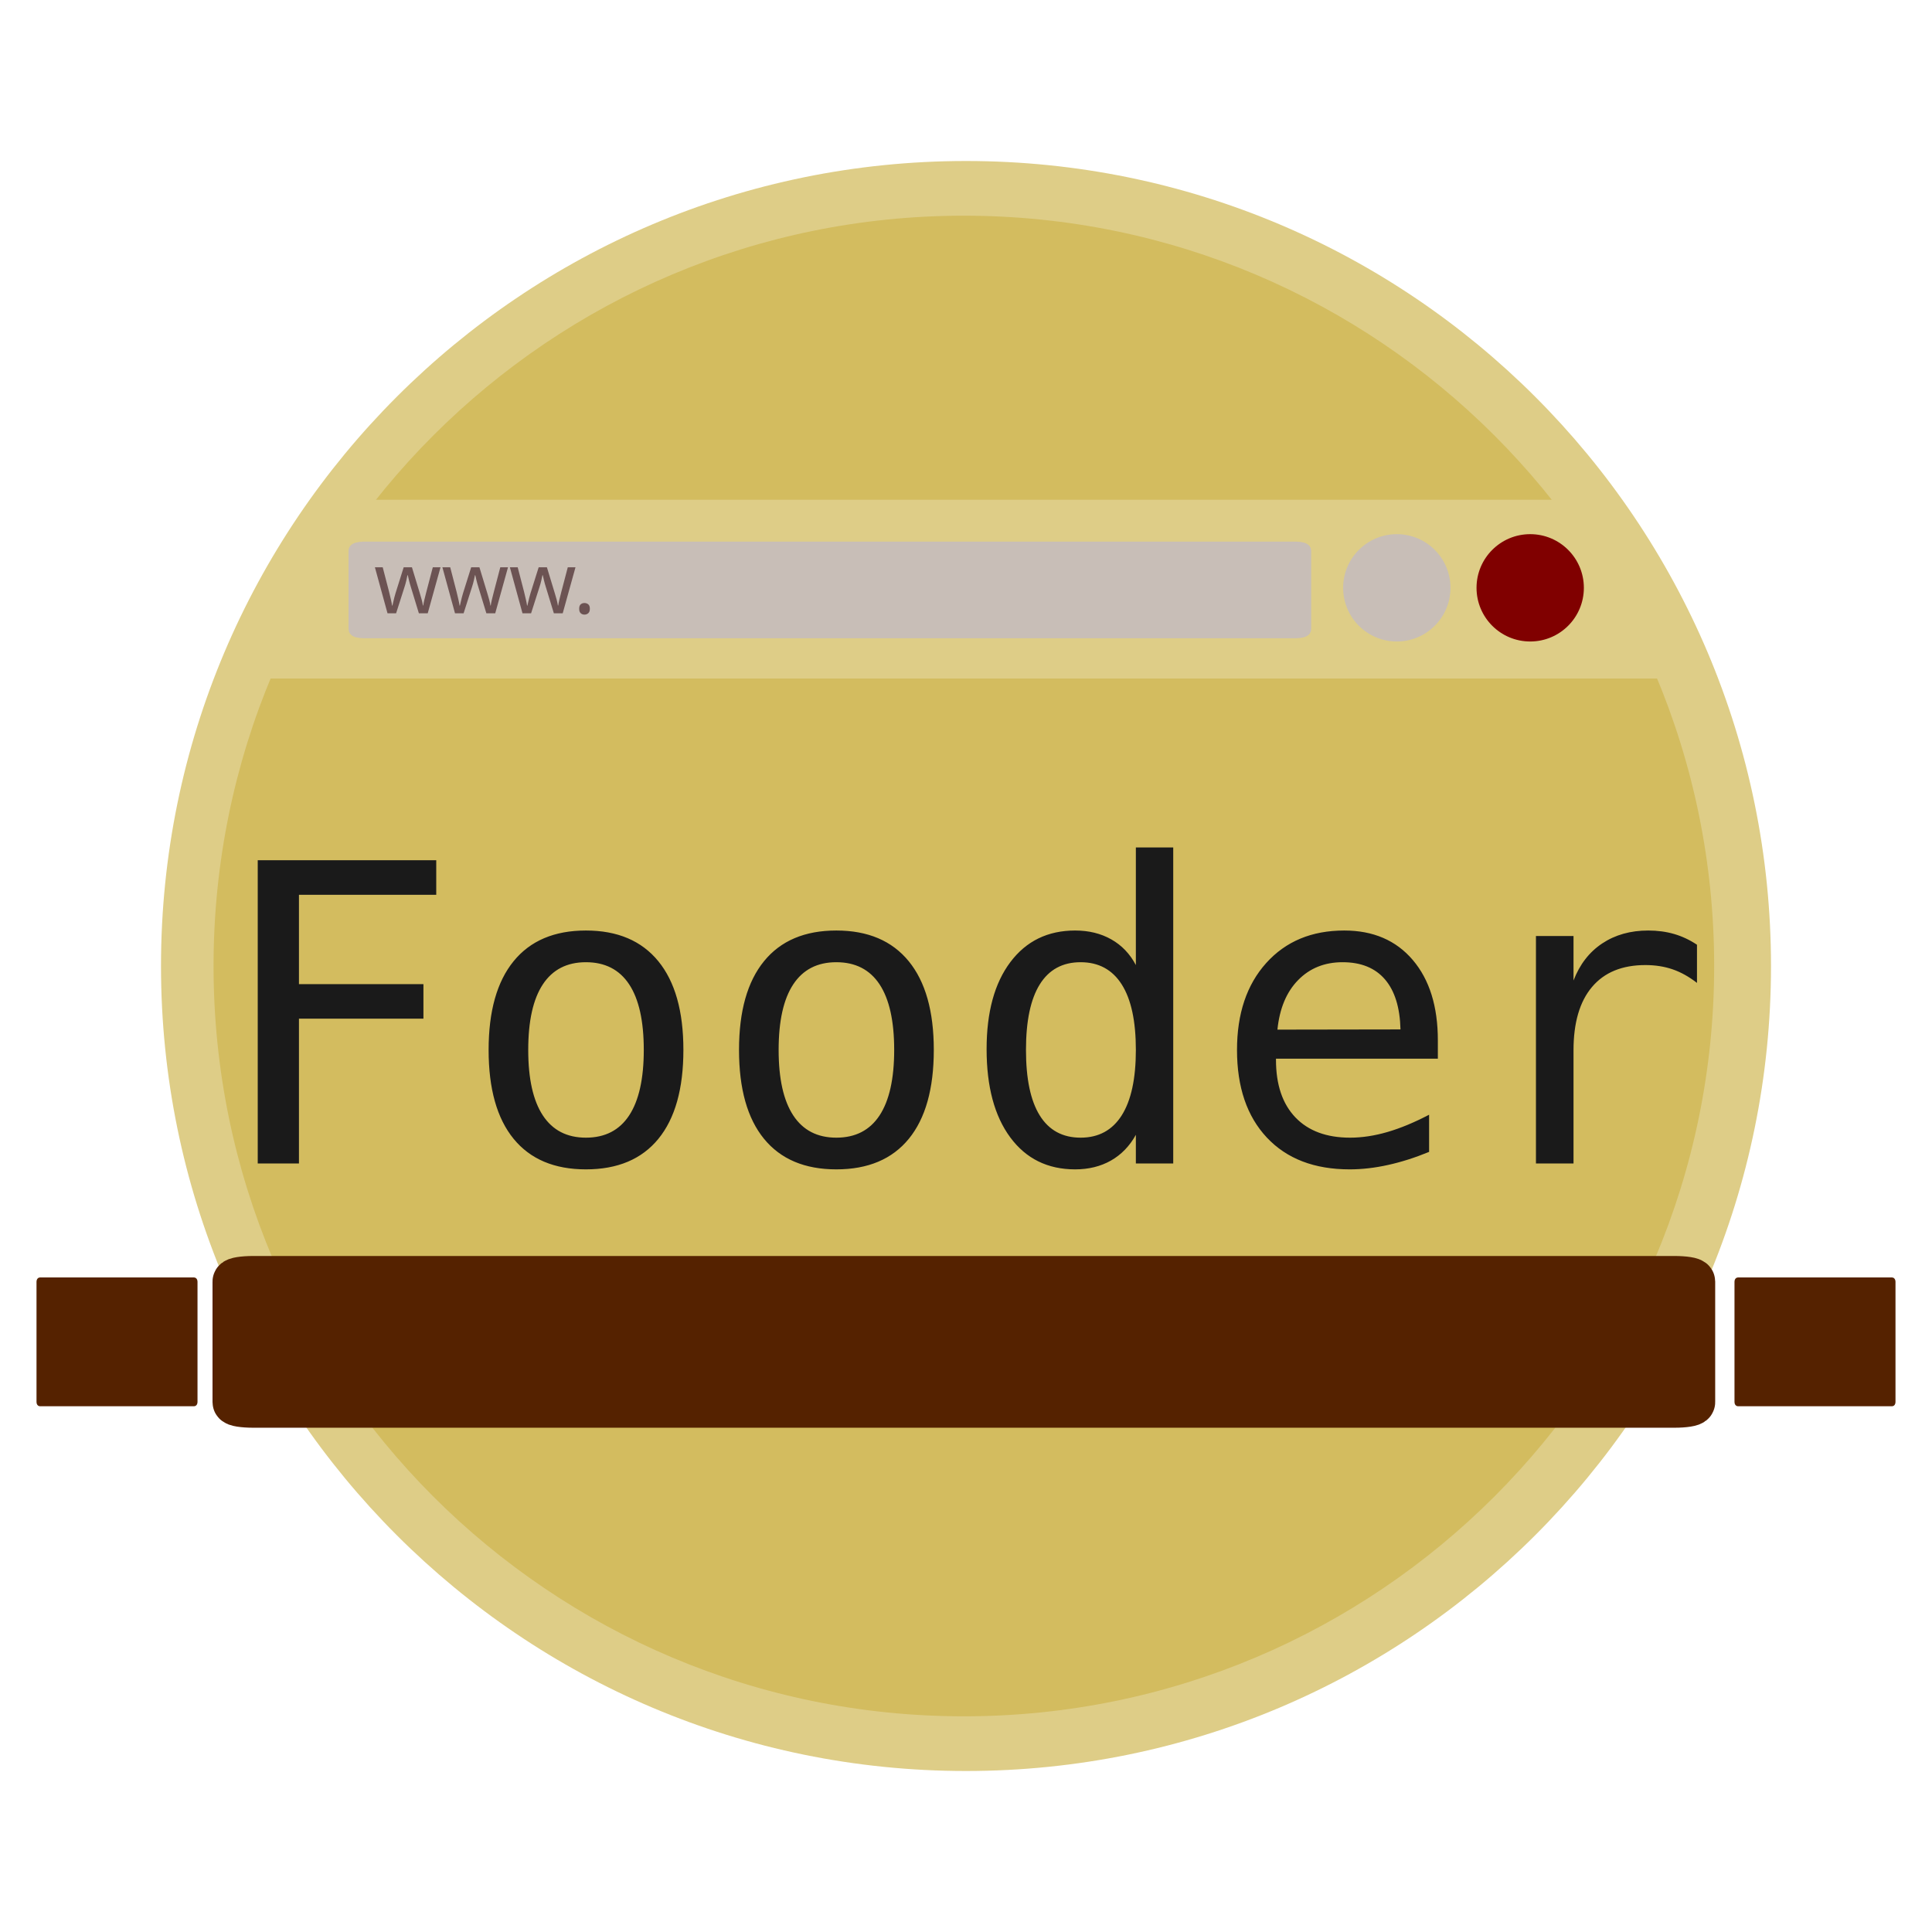
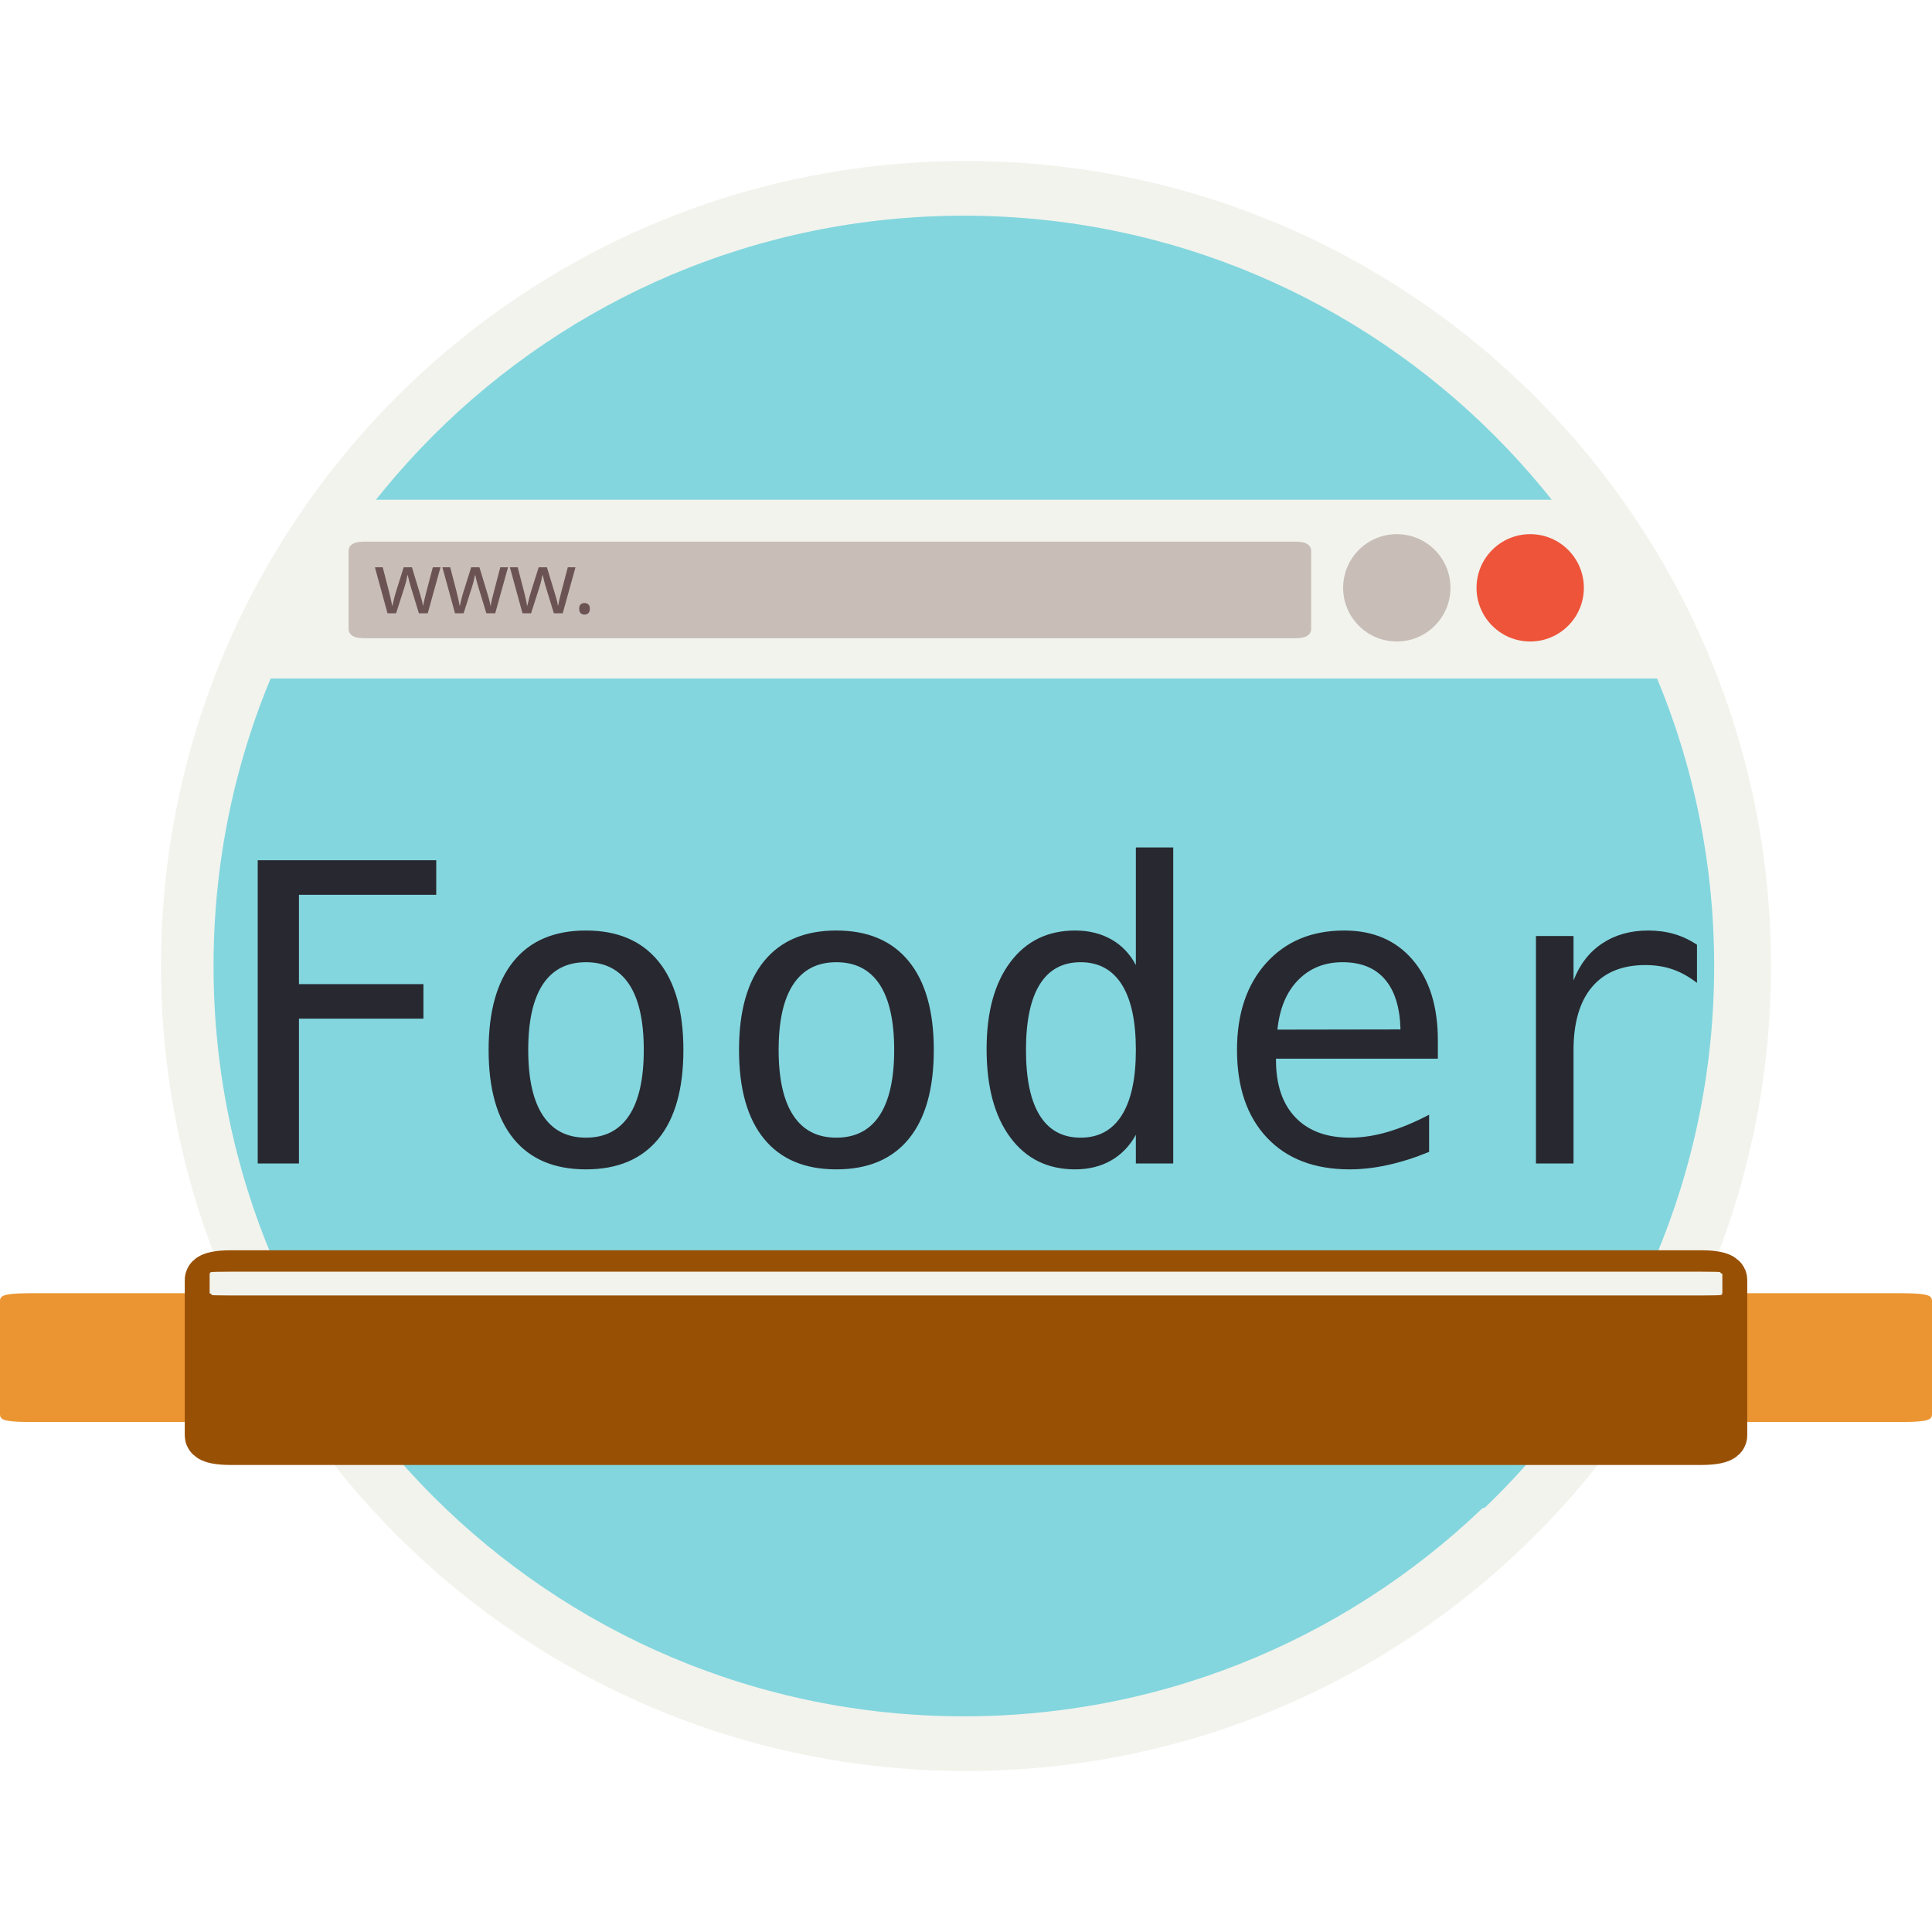
<svg xmlns="http://www.w3.org/2000/svg" width="900" height="900" viewBox="0 0 900 900" id="svg2" version="1.1">
  <defs id="defs4" />
  <g id="root" transform="translate(0,-152.3622)">
-     <ellipse style="fill:#decd87;fill-opacity:1;stroke:none;stroke-width:0.956;stroke-opacity:1" id="path4295-7-5-9-6-6-0-3" cx="450" cy="602.362" rx="375" ry="375" />
-     <ellipse style="fill:#d3bc5f;fill-opacity:1;stroke:none;stroke-width:0.956;stroke-opacity:1" id="path4295-7-5-9-6-6-0" cx="449" cy="602.362" rx="349.522" ry="349.522" />
-     <g id="roller_pin" transform="matrix(0.7660444,0.6427876,-0.6427876,0.7660444,-374.3483,395.2213)">
-       <g id="g4290-7-4-2-6-3" transform="matrix(0.9848077,-0.1736482,0.1736482,0.9848077,83.0557,164.0803)">
-         <rect transform="matrix(0.5,0.8660254,-0.8660254,0.5,0,0)" style="opacity:1;fill:#552200;fill-opacity:1;stroke:#552200;stroke-width:21.192;stroke-linecap:round;stroke-linejoin:round;stroke-miterlimit:4;stroke-dasharray:none;stroke-opacity:1" id="roller_pin_body" width="58.808" height="678.808" x="173.746" y="-1204.597" rx="1.33" ry="8.359" />
-         <rect transform="matrix(0.5,0.8660254,-0.8660254,0.5,0,0)" style="opacity:1;fill:#552200;fill-opacity:1;stroke:#552200;stroke-width:1.244;stroke-linejoin:round;stroke-miterlimit:4;stroke-dasharray:none;stroke-opacity:1" id="roller_pin_left" width="58.756" height="73.756" x="173.773" y="-507.577" rx="1.329" ry="0.908" />
-         <rect transform="matrix(0.5,0.8660254,-0.8660254,0.5,0,0)" style="opacity:1;fill:#552200;fill-opacity:1;stroke:#552200;stroke-width:1.244;stroke-linejoin:round;stroke-miterlimit:4;stroke-dasharray:none;stroke-opacity:1" id="roller_pin_rigth" width="58.756" height="73.756" x="173.773" y="-1298.564" rx="1.329" ry="0.908" />
+     <ellipse style="fill:#f2f3ed;fill-opacity:1;stroke:none;stroke-width:0.956;stroke-opacity:1" id="path4295-7-5-9-6-6-0-3" cx="450" cy="602.362" rx="375" ry="375" />
+     <ellipse style="fill:#83d6de;fill-opacity:1;stroke:none;stroke-width:0.956;stroke-opacity:1" id="path4295-7-5-9-6-6-0" cx="449" cy="602.362" rx="349.522" ry="349.522" />
+     <path style="opacity:1;fill:#83d6de;fill-opacity:1;stroke:none;stroke-width:4.443;stroke-linejoin:round;stroke-miterlimit:4;stroke-dasharray:none;stroke-opacity:1" d="M 126.82 582.434 A 349.522 349.522 0 0 0 208.844 702.434 L 691.576 702.434 A 349.522 349.522 0 0 0 773.273 582.434 L 126.82 582.434 z " transform="translate(0,152.3622)" id="roller_pin_left-3" />
+     <g id="roller_pin" transform="matrix(0.7579863,0.5425804,-0.636026,0.6466222,-387.7082,461.8307)">
+       <g id="g4290-7-4-2-6-3" transform="matrix(1.083561,-0.1244912,0.2667614,1.135343,38.54621,144.9425)">
+         <g id="g4236" transform="translate(-3.588181,2.071637)">
+           <rect ry="10.608" rx="1.244" y="-1301.05" x="177.776" height="861.427" width="55.009" id="roller_pin_left" style="opacity:1;fill:#eb9532;fill-opacity:1;stroke:#eb9532;stroke-width:4.114;stroke-linejoin:round;stroke-miterlimit:4;stroke-dasharray:none;stroke-opacity:1" transform="matrix(0.4999997,0.8660256,-0.8660254,0.5,0,0)" />
+           <rect ry="8.327" rx="1.69" y="-1208.417" x="167.931" height="676.162" width="74.7" id="roller_pin_body" style="opacity:1;fill:#985004;fill-opacity:1;stroke:#985004;stroke-width:23.838;stroke-linecap:round;stroke-linejoin:round;stroke-miterlimit:4;stroke-dasharray:none;stroke-opacity:1" transform="matrix(0.5,0.8660254,-0.8660254,0.5,0,0)" />
+           <rect ry="8.327" rx="0.213" y="-1208.439" x="166.59" height="676.205" width="9.404" id="roller_pin_left-7-5-3" style="opacity:1;fill:#f2f3ed;fill-opacity:1;stroke:#f2f3ed;stroke-width:1.507;stroke-linejoin:round;stroke-miterlimit:4;stroke-dasharray:none;stroke-opacity:1" transform="matrix(0.4999983,0.8660264,-0.8660254,0.5,0,0)" />
+         </g>
      </g>
    </g>
-     <text xml:space="preserve" style="font-style:normal;font-weight:normal;font-size:40px;line-height:125%;font-family:sans-serif;letter-spacing:0px;word-spacing:0px;fill:#008000;fill-opacity:1;stroke:none;stroke-width:1px;stroke-linecap:butt;stroke-linejoin:miter;stroke-opacity:1" x="98.016" y="694.346" id="title">
-       <tspan id="tspan4334-0-0-0-4-6" x="98.016" y="694.346" style="font-style:normal;font-variant:normal;font-weight:normal;font-stretch:normal;font-size:193.75px;font-family:monospace;-inkscape-font-specification:monospace;fill:#1a1a1a;fill-opacity:1">Fooder</tspan>
+     <text xml:space="preserve" style="font-style:normal;font-weight:normal;font-size:40px;line-height:125%;font-family:sans-serif;letter-spacing:0px;word-spacing:0px;fill:#282830;fill-opacity:1;stroke:none;stroke-width:1px;stroke-linecap:butt;stroke-linejoin:miter;stroke-opacity:1;" x="98.016" y="694.346" id="title">
+       <tspan id="tspan4334-0-0-0-4-6" x="98.016" y="694.346" style="font-style:normal;font-variant:normal;font-weight:normal;font-stretch:normal;font-size:193.75px;font-family:monospace;-inkscape-font-specification:monospace;fill:#282830;fill-opacity:1;">Fooder</tspan>
    </text>
-     <path style="fill:#decd87;fill-opacity:1;stroke:none;stroke-width:6.675;stroke-linejoin:round;stroke-miterlimit:4;stroke-dasharray:none;stroke-opacity:1" transform="translate(0,152.3622)" id="navigator_header" d="m 144.654,232.795 a 375,375 0 0 0 -44.475,83.285 l 699.988,0 a 375,375 0 0 0 -45.051,-83.285 l -610.463,0 z" />
+     <path style="fill:#f2f3ed;fill-opacity:1;stroke:none;stroke-width:6.675;stroke-linejoin:round;stroke-miterlimit:4;stroke-dasharray:none;stroke-opacity:1" transform="translate(0,152.3622)" id="navigator_header" d="m 144.654,232.795 a 375,375 0 0 0 -44.475,83.285 l 699.988,0 a 375,375 0 0 0 -45.051,-83.285 l -610.463,0 z" />
    <g id="g4528" transform="translate(967.4068,-16.72442)">
-       <circle r="25" cy="442.918" cx="-254.582" id="path4185-0-2-6-1-0-8" style="opacity:1;fill:#800000;fill-opacity:1;stroke:none;stroke-width:5;stroke-miterlimit:4;stroke-dasharray:none;stroke-opacity:1" />
+       <circle r="25" cy="442.918" cx="-254.582" id="path4185-0-2-6-1-0-8" style="opacity:1;fill:#ee543a;fill-opacity:1;stroke:none;stroke-width:5;stroke-miterlimit:4;stroke-dasharray:none;stroke-opacity:1" />
      <circle r="25" cy="442.918" cx="-316.721" id="path4185-0-2-6-9-3-0-7" style="opacity:1;fill:#c8beb7;fill-opacity:1;stroke:none;stroke-width:5;stroke-miterlimit:4;stroke-dasharray:none;stroke-opacity:1" />
      <rect ry="1.151" rx="3.983" y="424.428" x="-802.003" height="38.94" width="442.359" id="rect4550-5-3-2" style="fill:#c8beb7;fill-opacity:1;stroke:#c8beb7;stroke-width:6.06;stroke-linejoin:round;stroke-miterlimit:4;stroke-dasharray:none;stroke-opacity:1" />
      <text id="text4332-6-6-9-7-2-2" y="454.835" x="-793.199" style="font-style:normal;font-weight:normal;font-size:40px;line-height:125%;font-family:sans-serif;letter-spacing:0px;word-spacing:0px;fill:#552200;fill-opacity:1;stroke:none;stroke-width:1px;stroke-linecap:butt;stroke-linejoin:miter;stroke-opacity:1" xml:space="preserve">
        <tspan style="font-style:normal;font-variant:normal;font-weight:normal;font-stretch:normal;font-size:40px;font-family:sans-serif;-inkscape-font-specification:sans-serif;fill:#6c5353;fill-opacity:1" y="454.835" x="-793.199" id="tspan4334-0-0-0-4-6-5">www.</tspan>
      </text>
    </g>
  </g>
</svg>
